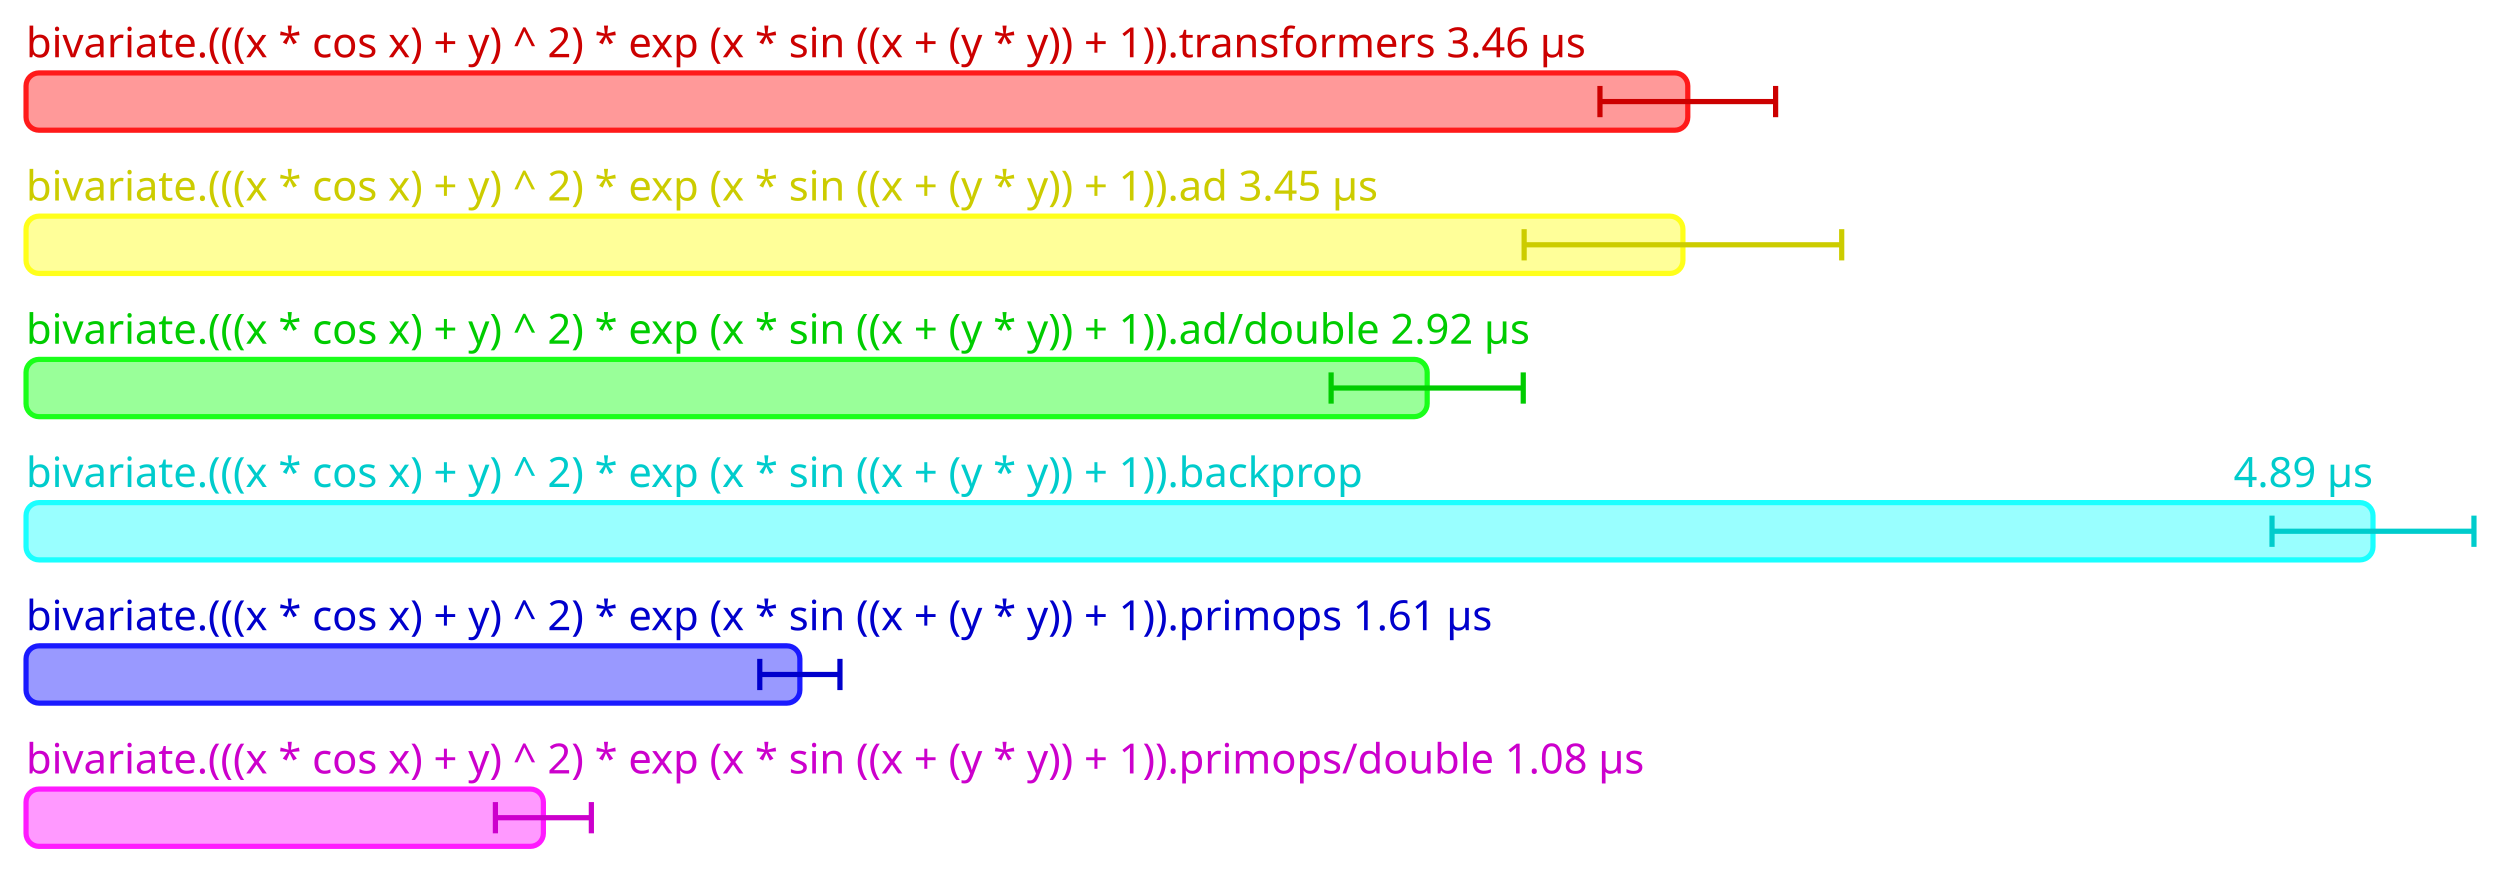
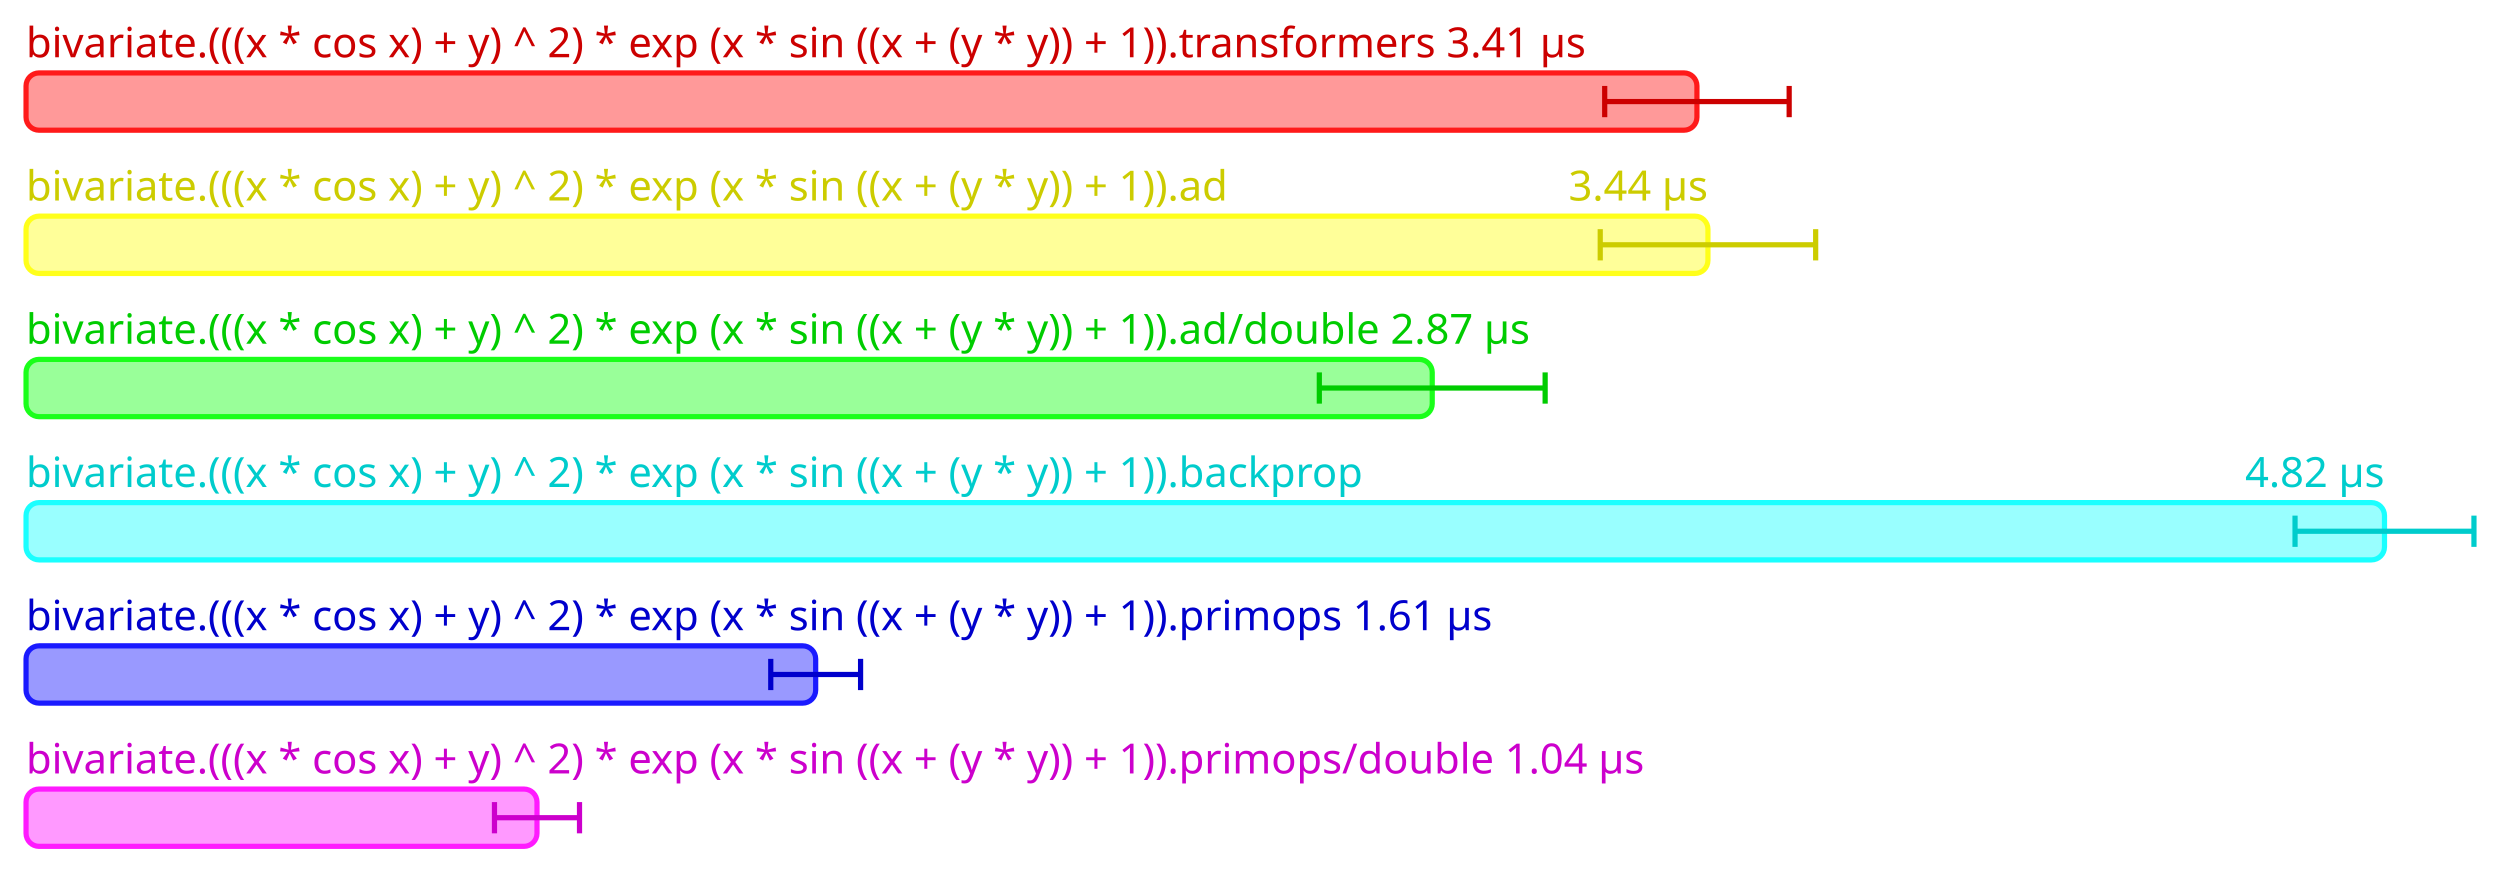
<svg xmlns="http://www.w3.org/2000/svg" height="337" width="960.0" font-size="16" font-family="sans-serif" stroke-width="2">
  <g transform="translate(10.0 0)">
-     <text fill="hsl(0, 100%, 40%)" y="22">bivariate.(((x * cos x) + y) ^ 2) * exp (x * sin ((x + (y * y)) + 1)).transformers 3.46 μs</text>
+     <text fill="hsl(0, 100%, 40%)" y="22">bivariate.(((x * cos x) + y) ^ 2) * exp (x * sin ((x + (y * y)) + 1)).transformers 3.41 μs</text>
    <g>
-       <rect y="28" rx="5" height="22" width="638.109" fill="hsl(0, 100%, 80%)" stroke="hsl(0, 100%, 55%)" />
+       <rect y="28" rx="5" height="22" width="641.623" fill="hsl(0, 100%, 80%)" stroke="hsl(0, 100%, 55%)" />
      <g stroke="hsl(0, 100%, 40%)">
-         <line x1="604.384" x2="671.835" y1="39" y2="39" />
-         <line x1="604.384" x2="604.384" y1="33" y2="45" />
-         <line x1="671.835" x2="671.835" y1="33" y2="45" />
+         <line x1="606.205" x2="677.04" y1="39" y2="39" />
+         <line x1="606.205" x2="606.205" y1="33" y2="45" />
+         <line x1="677.04" x2="677.04" y1="33" y2="45" />
      </g>
    </g>
-     <text fill="hsl(60, 100%, 40%)" y="77">bivariate.(((x * cos x) + y) ^ 2) * exp (x * sin ((x + (y * y)) + 1)).ad 3.45 μs</text>
+     <g fill="hsl(60, 100%, 40%)">
+       <text y="77">bivariate.(((x * cos x) + y) ^ 2) * exp (x * sin ((x + (y * y)) + 1)).ad</text>
+       <text y="77" x="645.851" text-anchor="end">3.44 μs</text>
+     </g>
    <g>
-       <rect y="83" rx="5" height="22" width="636.241" fill="hsl(60, 100%, 80%)" stroke="hsl(60, 100%, 55%)" />
+       <rect y="83" rx="5" height="22" width="645.851" fill="hsl(60, 100%, 80%)" stroke="hsl(60, 100%, 55%)" />
      <g stroke="hsl(60, 100%, 40%)">
-         <line x1="575.269" x2="697.212" y1="94" y2="94" />
-         <line x1="575.269" x2="575.269" y1="88" y2="100" />
-         <line x1="697.212" x2="697.212" y1="88" y2="100" />
+         <line x1="604.488" x2="687.214" y1="94" y2="94" />
+         <line x1="604.488" x2="604.488" y1="88" y2="100" />
+         <line x1="687.214" x2="687.214" y1="88" y2="100" />
      </g>
    </g>
-     <text fill="hsl(120, 100%, 40%)" y="132">bivariate.(((x * cos x) + y) ^ 2) * exp (x * sin ((x + (y * y)) + 1)).ad/double 2.92 μs</text>
+     <text fill="hsl(120, 100%, 40%)" y="132">bivariate.(((x * cos x) + y) ^ 2) * exp (x * sin ((x + (y * y)) + 1)).ad/double 2.87 μs</text>
    <g>
-       <rect y="138" rx="5" height="22" width="538.036" fill="hsl(120, 100%, 80%)" stroke="hsl(120, 100%, 55%)" />
+       <rect y="138" rx="5" height="22" width="539.977" fill="hsl(120, 100%, 80%)" stroke="hsl(120, 100%, 55%)" />
      <g stroke="hsl(120, 100%, 40%)">
-         <line x1="501.147" x2="574.926" y1="149" y2="149" />
-         <line x1="501.147" x2="501.147" y1="143" y2="155" />
-         <line x1="574.926" x2="574.926" y1="143" y2="155" />
+         <line x1="496.619" x2="583.335" y1="149" y2="149" />
+         <line x1="496.619" x2="496.619" y1="143" y2="155" />
+         <line x1="583.335" x2="583.335" y1="143" y2="155" />
      </g>
    </g>
    <g fill="hsl(180, 100%, 40%)">
      <text y="187">bivariate.(((x * cos x) + y) ^ 2) * exp (x * sin ((x + (y * y)) + 1)).backprop</text>
-       <text y="187" x="901.227" text-anchor="end">4.89 μs</text>
+       <text y="187" x="905.647" text-anchor="end">4.82 μs</text>
    </g>
    <g>
-       <rect y="193" rx="5" height="22" width="901.227" fill="hsl(180, 100%, 80%)" stroke="hsl(180, 100%, 55%)" />
+       <rect y="193" rx="5" height="22" width="905.647" fill="hsl(180, 100%, 80%)" stroke="hsl(180, 100%, 55%)" />
      <g stroke="hsl(180, 100%, 40%)">
-         <line x1="862.454" x2="940.0" y1="204" y2="204" />
-         <line x1="862.454" x2="862.454" y1="198" y2="210" />
+         <line x1="871.293" x2="940.0" y1="204" y2="204" />
+         <line x1="871.293" x2="871.293" y1="198" y2="210" />
        <line x1="940.0" x2="940.0" y1="198" y2="210" />
      </g>
    </g>
    <text fill="hsl(240, 100%, 40%)" y="242">bivariate.(((x * cos x) + y) ^ 2) * exp (x * sin ((x + (y * y)) + 1)).primops 1.61 μs</text>
    <g>
-       <rect y="248" rx="5" height="22" width="297.148" fill="hsl(240, 100%, 80%)" stroke="hsl(240, 100%, 55%)" />
+       <rect y="248" rx="5" height="22" width="303.217" fill="hsl(240, 100%, 80%)" stroke="hsl(240, 100%, 55%)" />
      <g stroke="hsl(240, 100%, 40%)">
-         <line x1="281.756" x2="312.54" y1="259" y2="259" />
-         <line x1="281.756" x2="281.756" y1="253" y2="265" />
-         <line x1="312.54" x2="312.54" y1="253" y2="265" />
+         <line x1="285.973" x2="320.461" y1="259" y2="259" />
+         <line x1="285.973" x2="285.973" y1="253" y2="265" />
+         <line x1="320.461" x2="320.461" y1="253" y2="265" />
      </g>
    </g>
-     <text fill="hsl(300, 100%, 40%)" y="297">bivariate.(((x * cos x) + y) ^ 2) * exp (x * sin ((x + (y * y)) + 1)).primops/double 1.08 μs</text>
+     <text fill="hsl(300, 100%, 40%)" y="297">bivariate.(((x * cos x) + y) ^ 2) * exp (x * sin ((x + (y * y)) + 1)).primops/double 1.04 μs</text>
    <g>
-       <rect y="303" rx="5" height="22" width="198.658" fill="hsl(300, 100%, 80%)" stroke="hsl(300, 100%, 55%)" />
+       <rect y="303" rx="5" height="22" width="196.205" fill="hsl(300, 100%, 80%)" stroke="hsl(300, 100%, 55%)" />
      <g stroke="hsl(300, 100%, 40%)">
-         <line x1="180.234" x2="217.082" y1="314" y2="314" />
-         <line x1="180.234" x2="180.234" y1="308" y2="320" />
-         <line x1="217.082" x2="217.082" y1="308" y2="320" />
+         <line x1="179.879" x2="212.531" y1="314" y2="314" />
+         <line x1="179.879" x2="179.879" y1="308" y2="320" />
+         <line x1="212.531" x2="212.531" y1="308" y2="320" />
      </g>
    </g>
  </g>
</svg>
